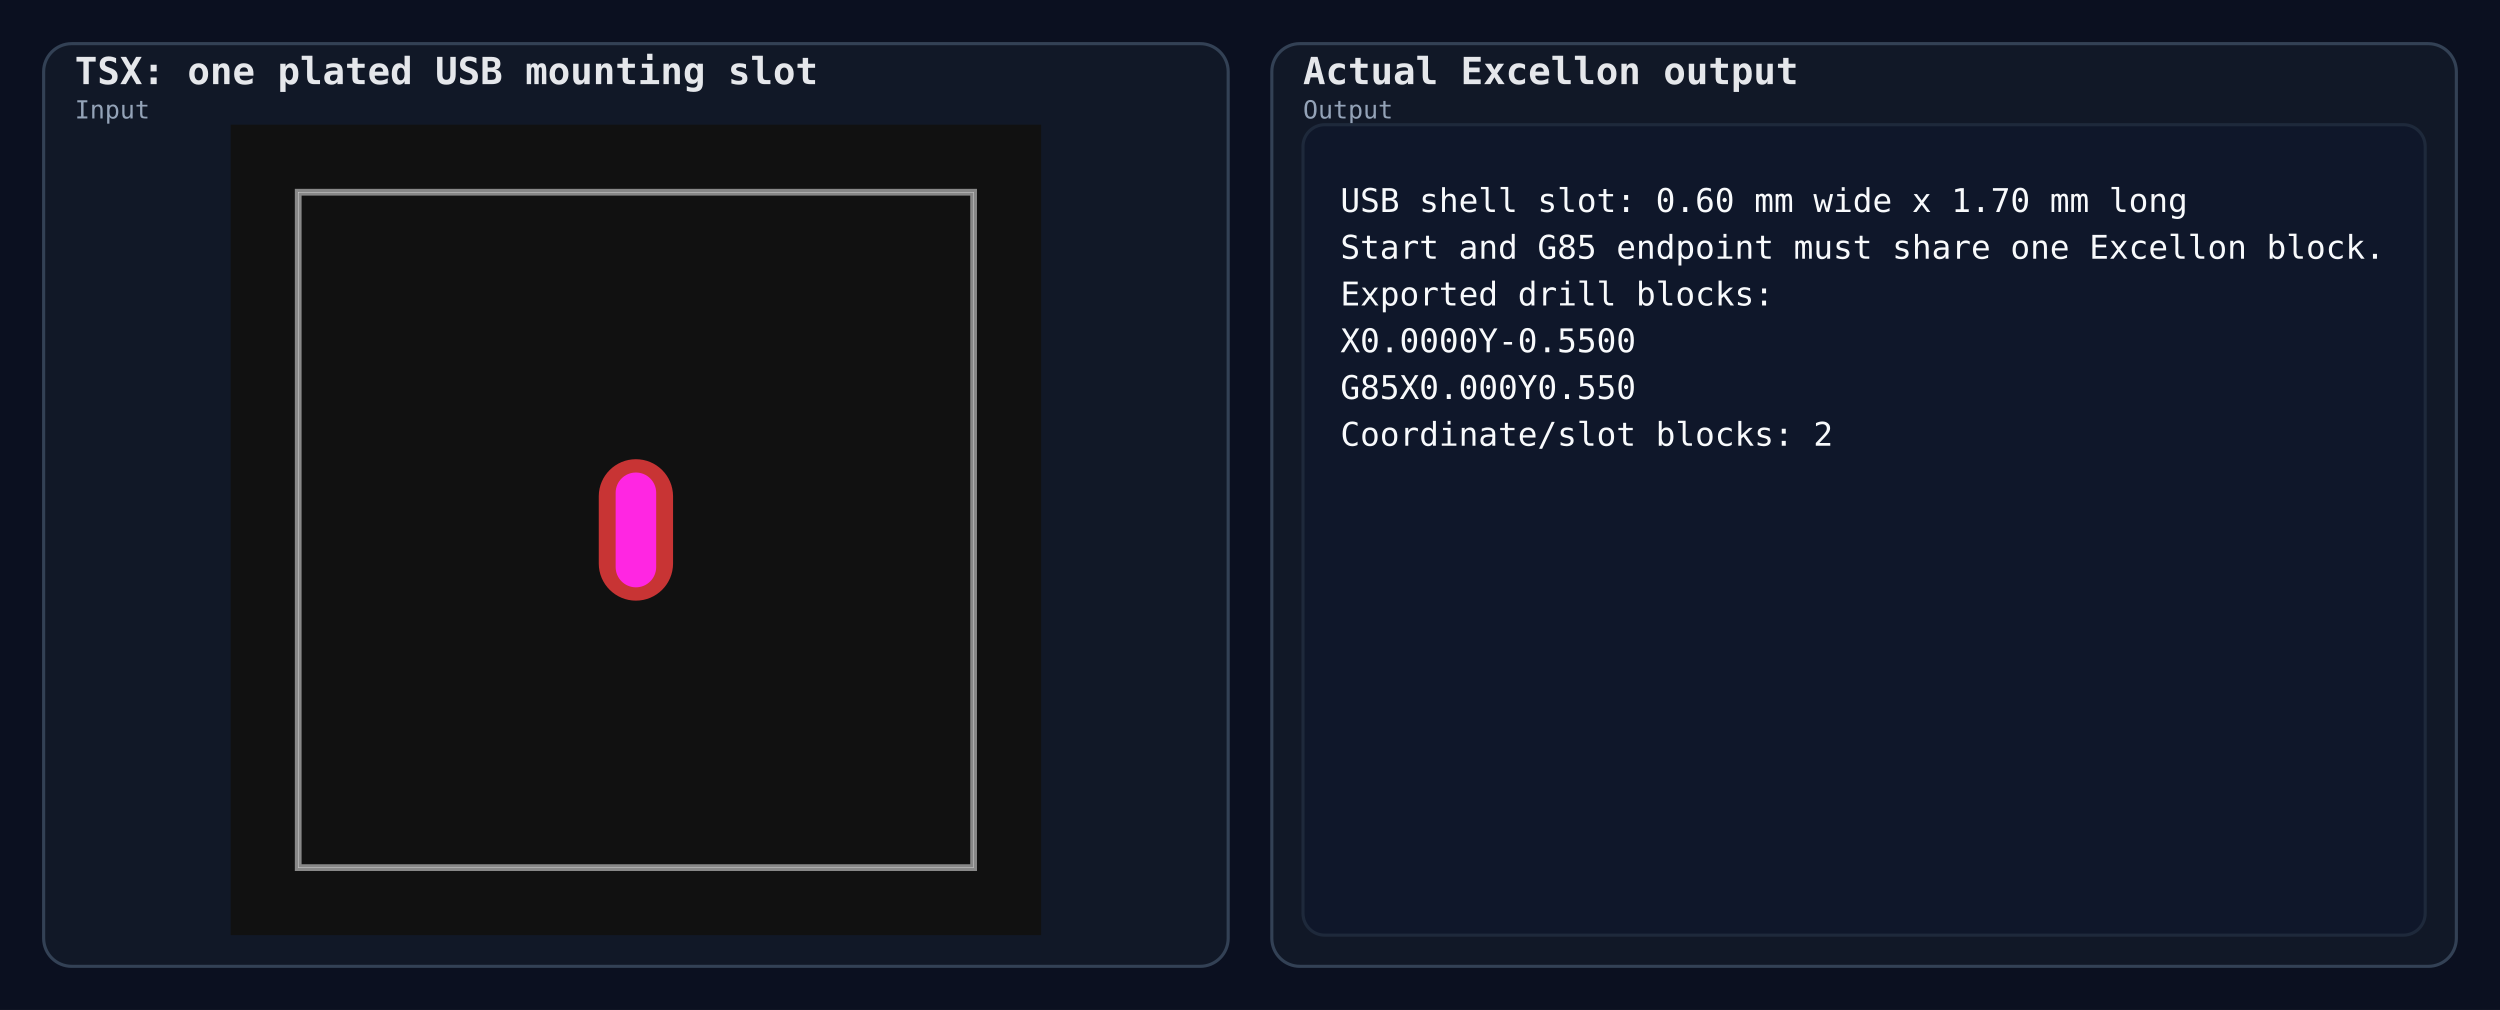
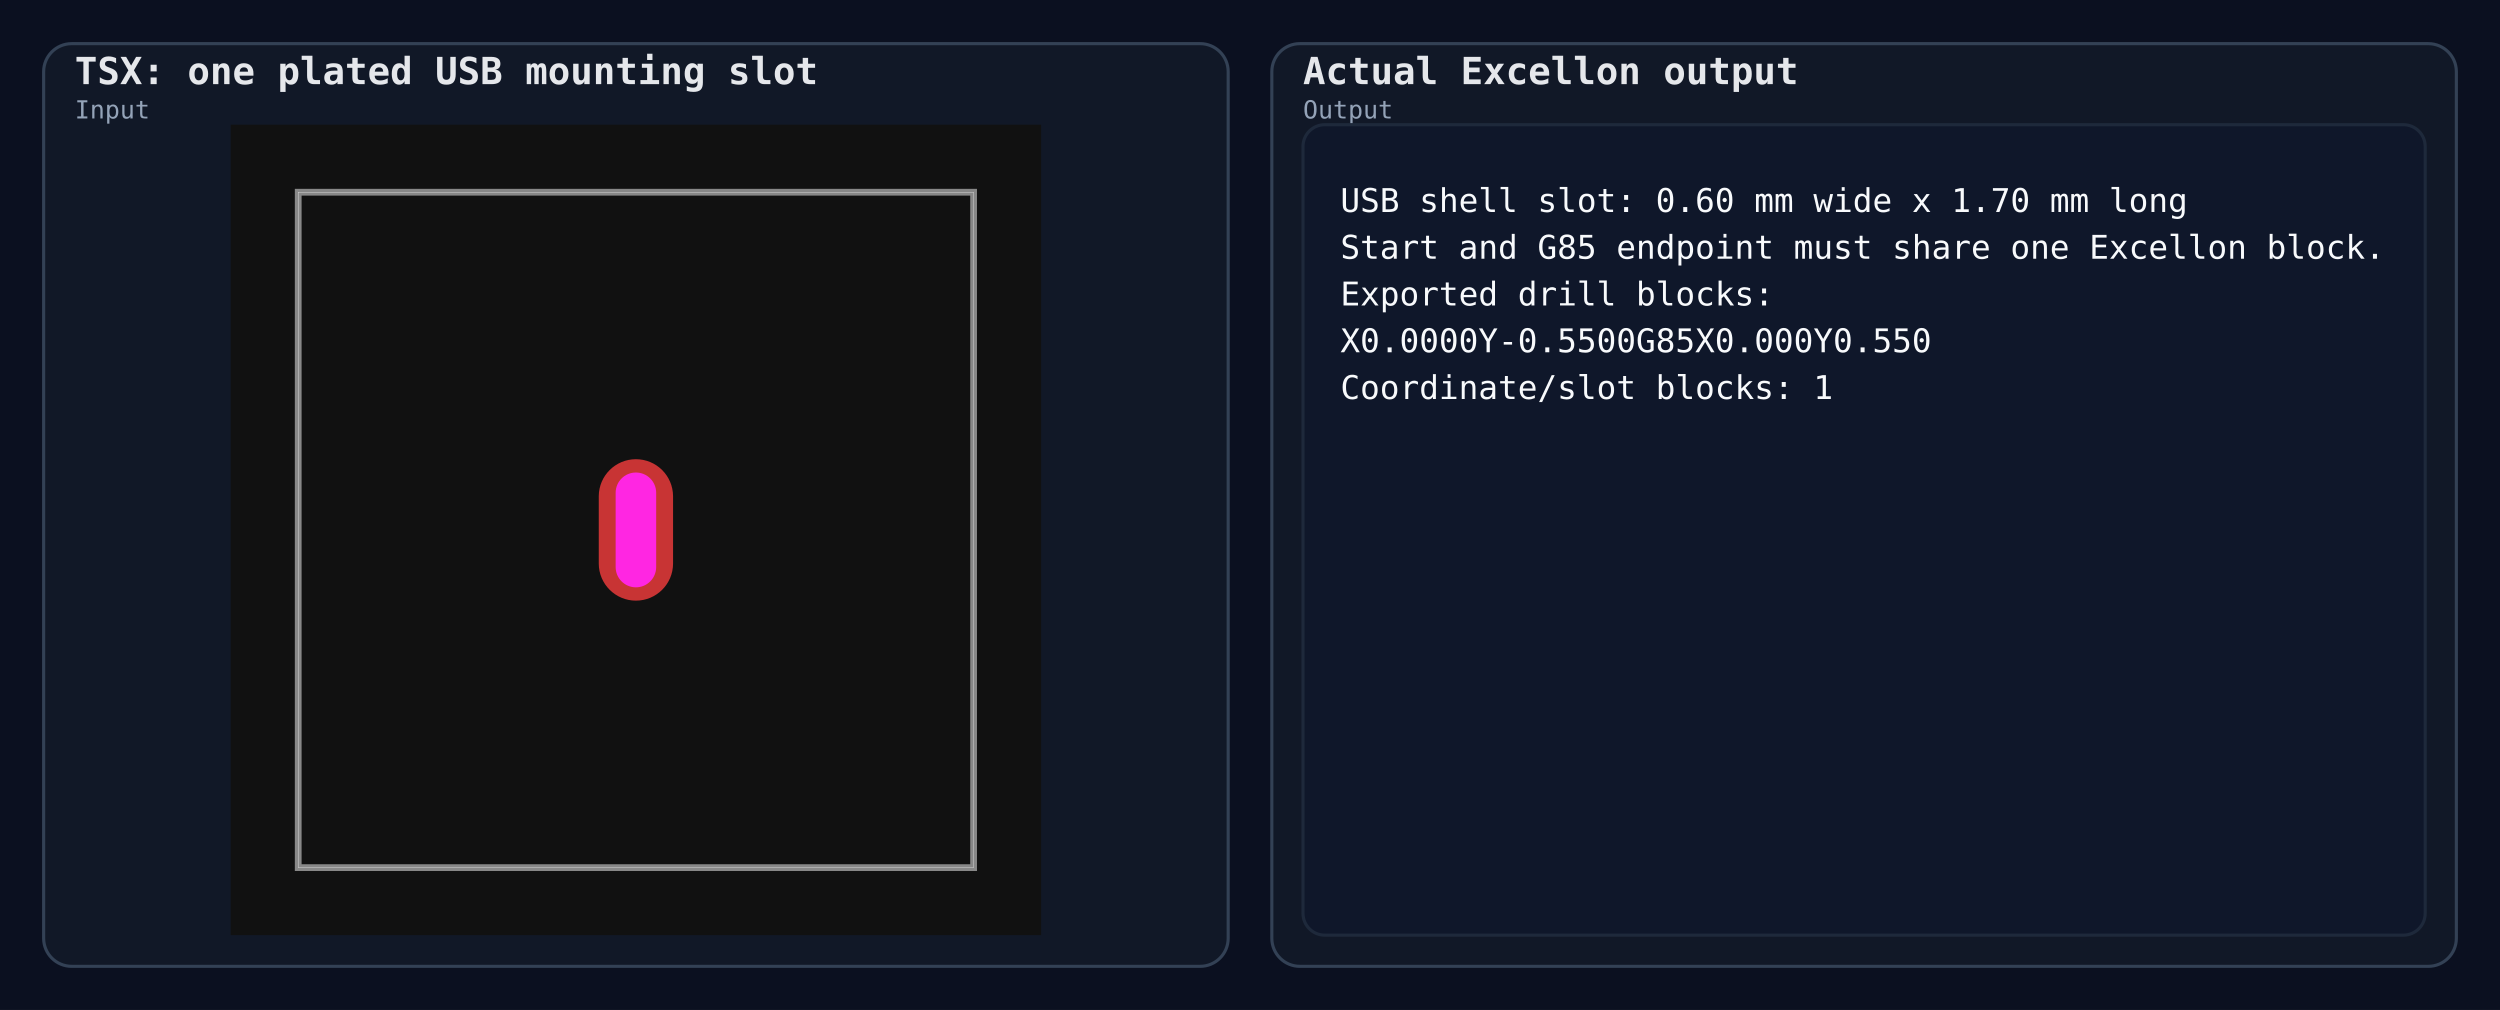
<svg xmlns="http://www.w3.org/2000/svg" version="1.1" viewBox="0 0 1604 648" width="1604" height="648">
  <defs>
    <style>.snapshot-label { font: 600 24px ui-monospace, SFMono-Regular, Menlo, monospace; fill: #e5e7eb; }.snapshot-subtitle { font: 500 16px ui-monospace, SFMono-Regular, Menlo, monospace; fill: #94a3b8; }.snapshot-message { font: 500 21px ui-monospace, SFMono-Regular, Menlo, monospace; fill: #f8fafc; }</style>
  </defs>
  <rect x="0" y="0" width="1604" height="648" fill="#0b1020" />
  <rect x="28" y="28" width="760" height="592" rx="18" fill="#111827" stroke="#334155" stroke-width="2" />
  <rect x="816" y="28" width="760" height="592" rx="18" fill="#111827" stroke="#334155" stroke-width="2" />
  <text x="48" y="54" class="snapshot-label">TSX: one plated USB mounting slot</text>
  <text x="836" y="54" class="snapshot-label">Actual Excellon output</text>
  <text x="48" y="76" class="snapshot-subtitle">Input</text>
  <text x="836" y="76" class="snapshot-subtitle">Output</text>
  <svg x="48" y="80" width="720" height="520" preserveAspectRatio="xMidYMid meet" viewBox="0 0 800 800" data-software-used-string="@tscircuit/core@0.0.1265">
    <style />
    <rect class="boundary" x="0" y="0" fill="#111111" width="800" height="800" data-type="pcb_background" data-pcb-layer="global" />
    <rect class="pcb-boundary" fill="none" stroke="#fff" stroke-width="0.3" x="66.667" y="66.667" width="666.667" height="666.667" data-type="pcb_boundary" data-pcb-layer="global" />
    <path class="pcb-board" d="M 66.667 733.333 L 733.333 733.333 L 733.333 66.667 L 66.667 66.667 Z" fill="none" stroke="rgba(255, 255, 255, 0.5)" stroke-width="6.667" data-type="pcb_board" data-pcb-layer="board" />
    <g data-type="pcb_plated_hole" data-pcb-layer="through">
      <path class="pcb-hole-outer" fill="rgb(200, 52, 52)" d="M36.667,-33.333 v66.667 a36.667,36.667 0 0 1 -73.333,0 v-66.667 a36.667,36.667 0 0 1 73.333,0 z" transform="translate(400 400)" data-type="pcb_plated_hole" data-pcb-layer="top" />
      <path class="pcb-hole-inner" fill="#FF26E2" d="M20,-36.667 v73.333 a20,20 0 0 1 -40,0 v-73.333 a20,20 0 0 1 40,0 z" transform="translate(400 400)" data-type="pcb_plated_hole_drill" data-pcb-layer="drill" />
    </g>
  </svg>
  <rect x="836" y="80" width="720" height="520" rx="14" fill="#0f172a" stroke="#1e293b" stroke-width="2" />
  <text x="860" y="136" class="snapshot-message" fill="#fca5a5">USB shell slot: 0.60 mm wide x 1.70 mm long</text>
  <text x="860" y="166" class="snapshot-message" fill="#fca5a5">Start and G85 endpoint must share one Excellon block.</text>
  <text x="860" y="196" class="snapshot-message" fill="#fca5a5">Exported drill blocks:</text>
-   <text x="860" y="226" class="snapshot-message" fill="#fca5a5">X0.0000Y-0.5500</text>
-   <text x="860" y="256" class="snapshot-message" fill="#fca5a5">G85X0.000Y0.550</text>
-   <text x="860" y="286" class="snapshot-message" fill="#fca5a5">Coordinate/slot blocks: 2</text>
+   <text x="860" y="226" class="snapshot-message" fill="#fca5a5">X0.0000Y-0.5500G85X0.000Y0.550</text>
+   <text x="860" y="256" class="snapshot-message" fill="#fca5a5">Coordinate/slot blocks: 1</text>
</svg>
